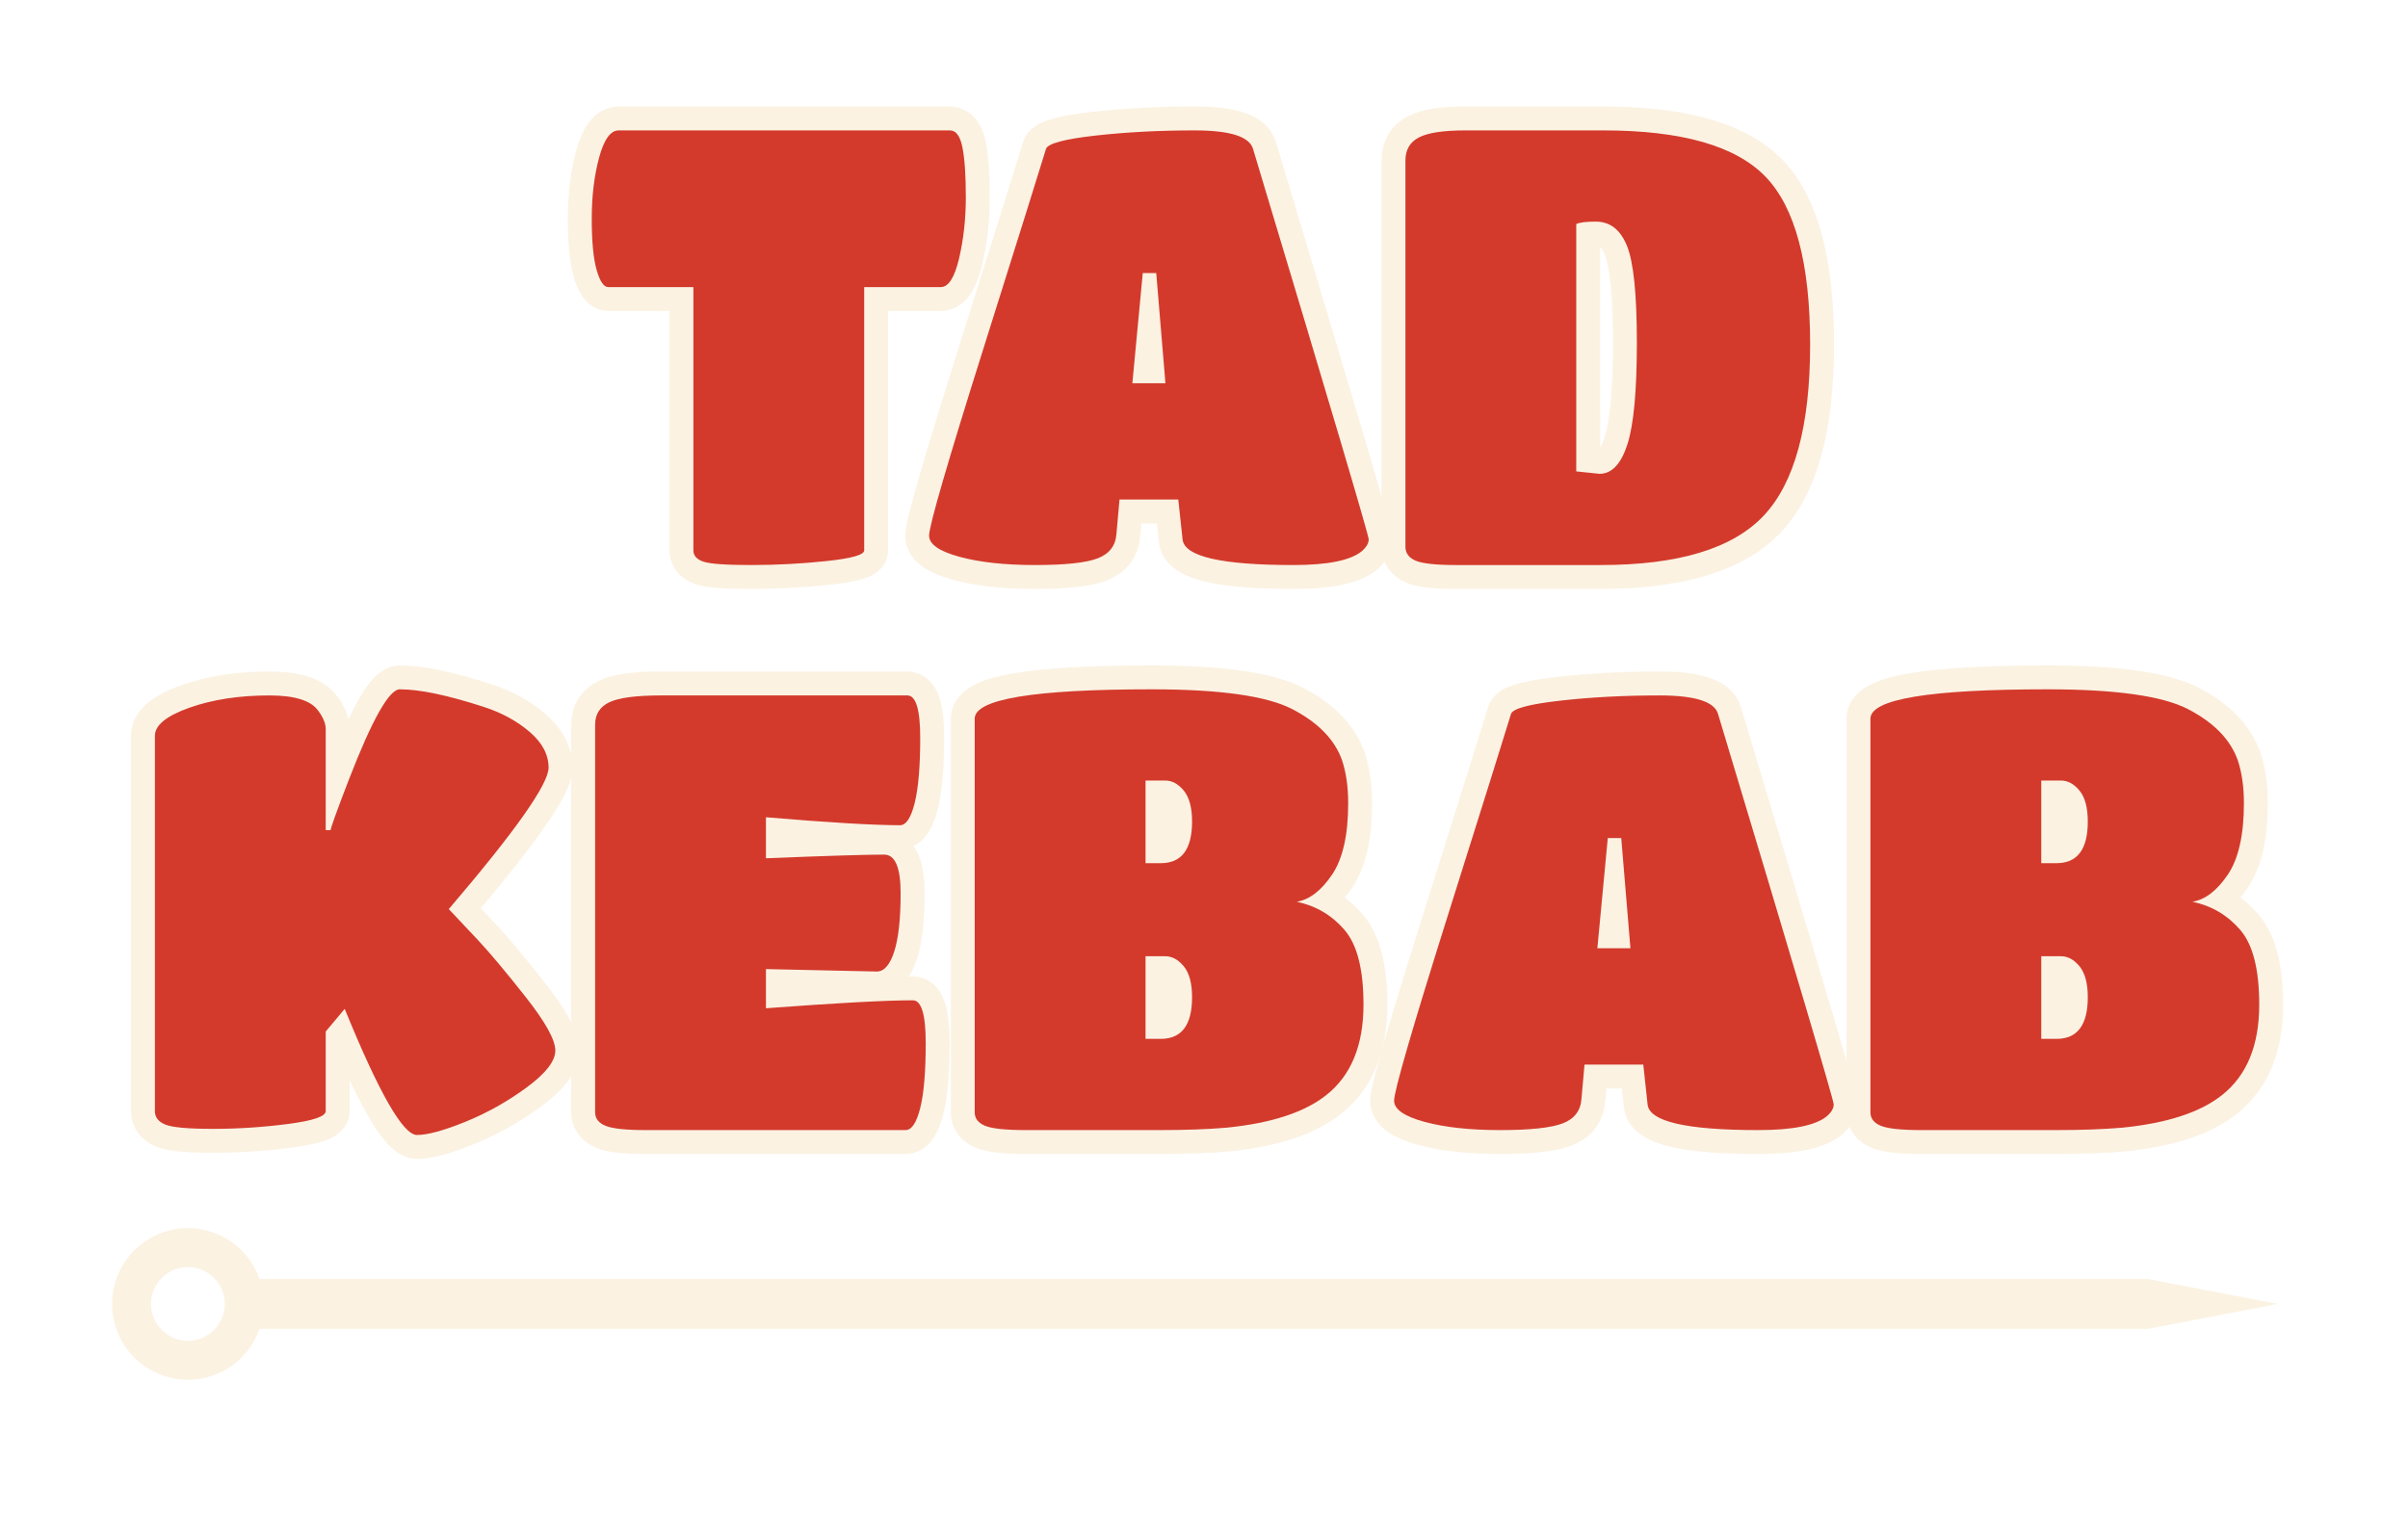
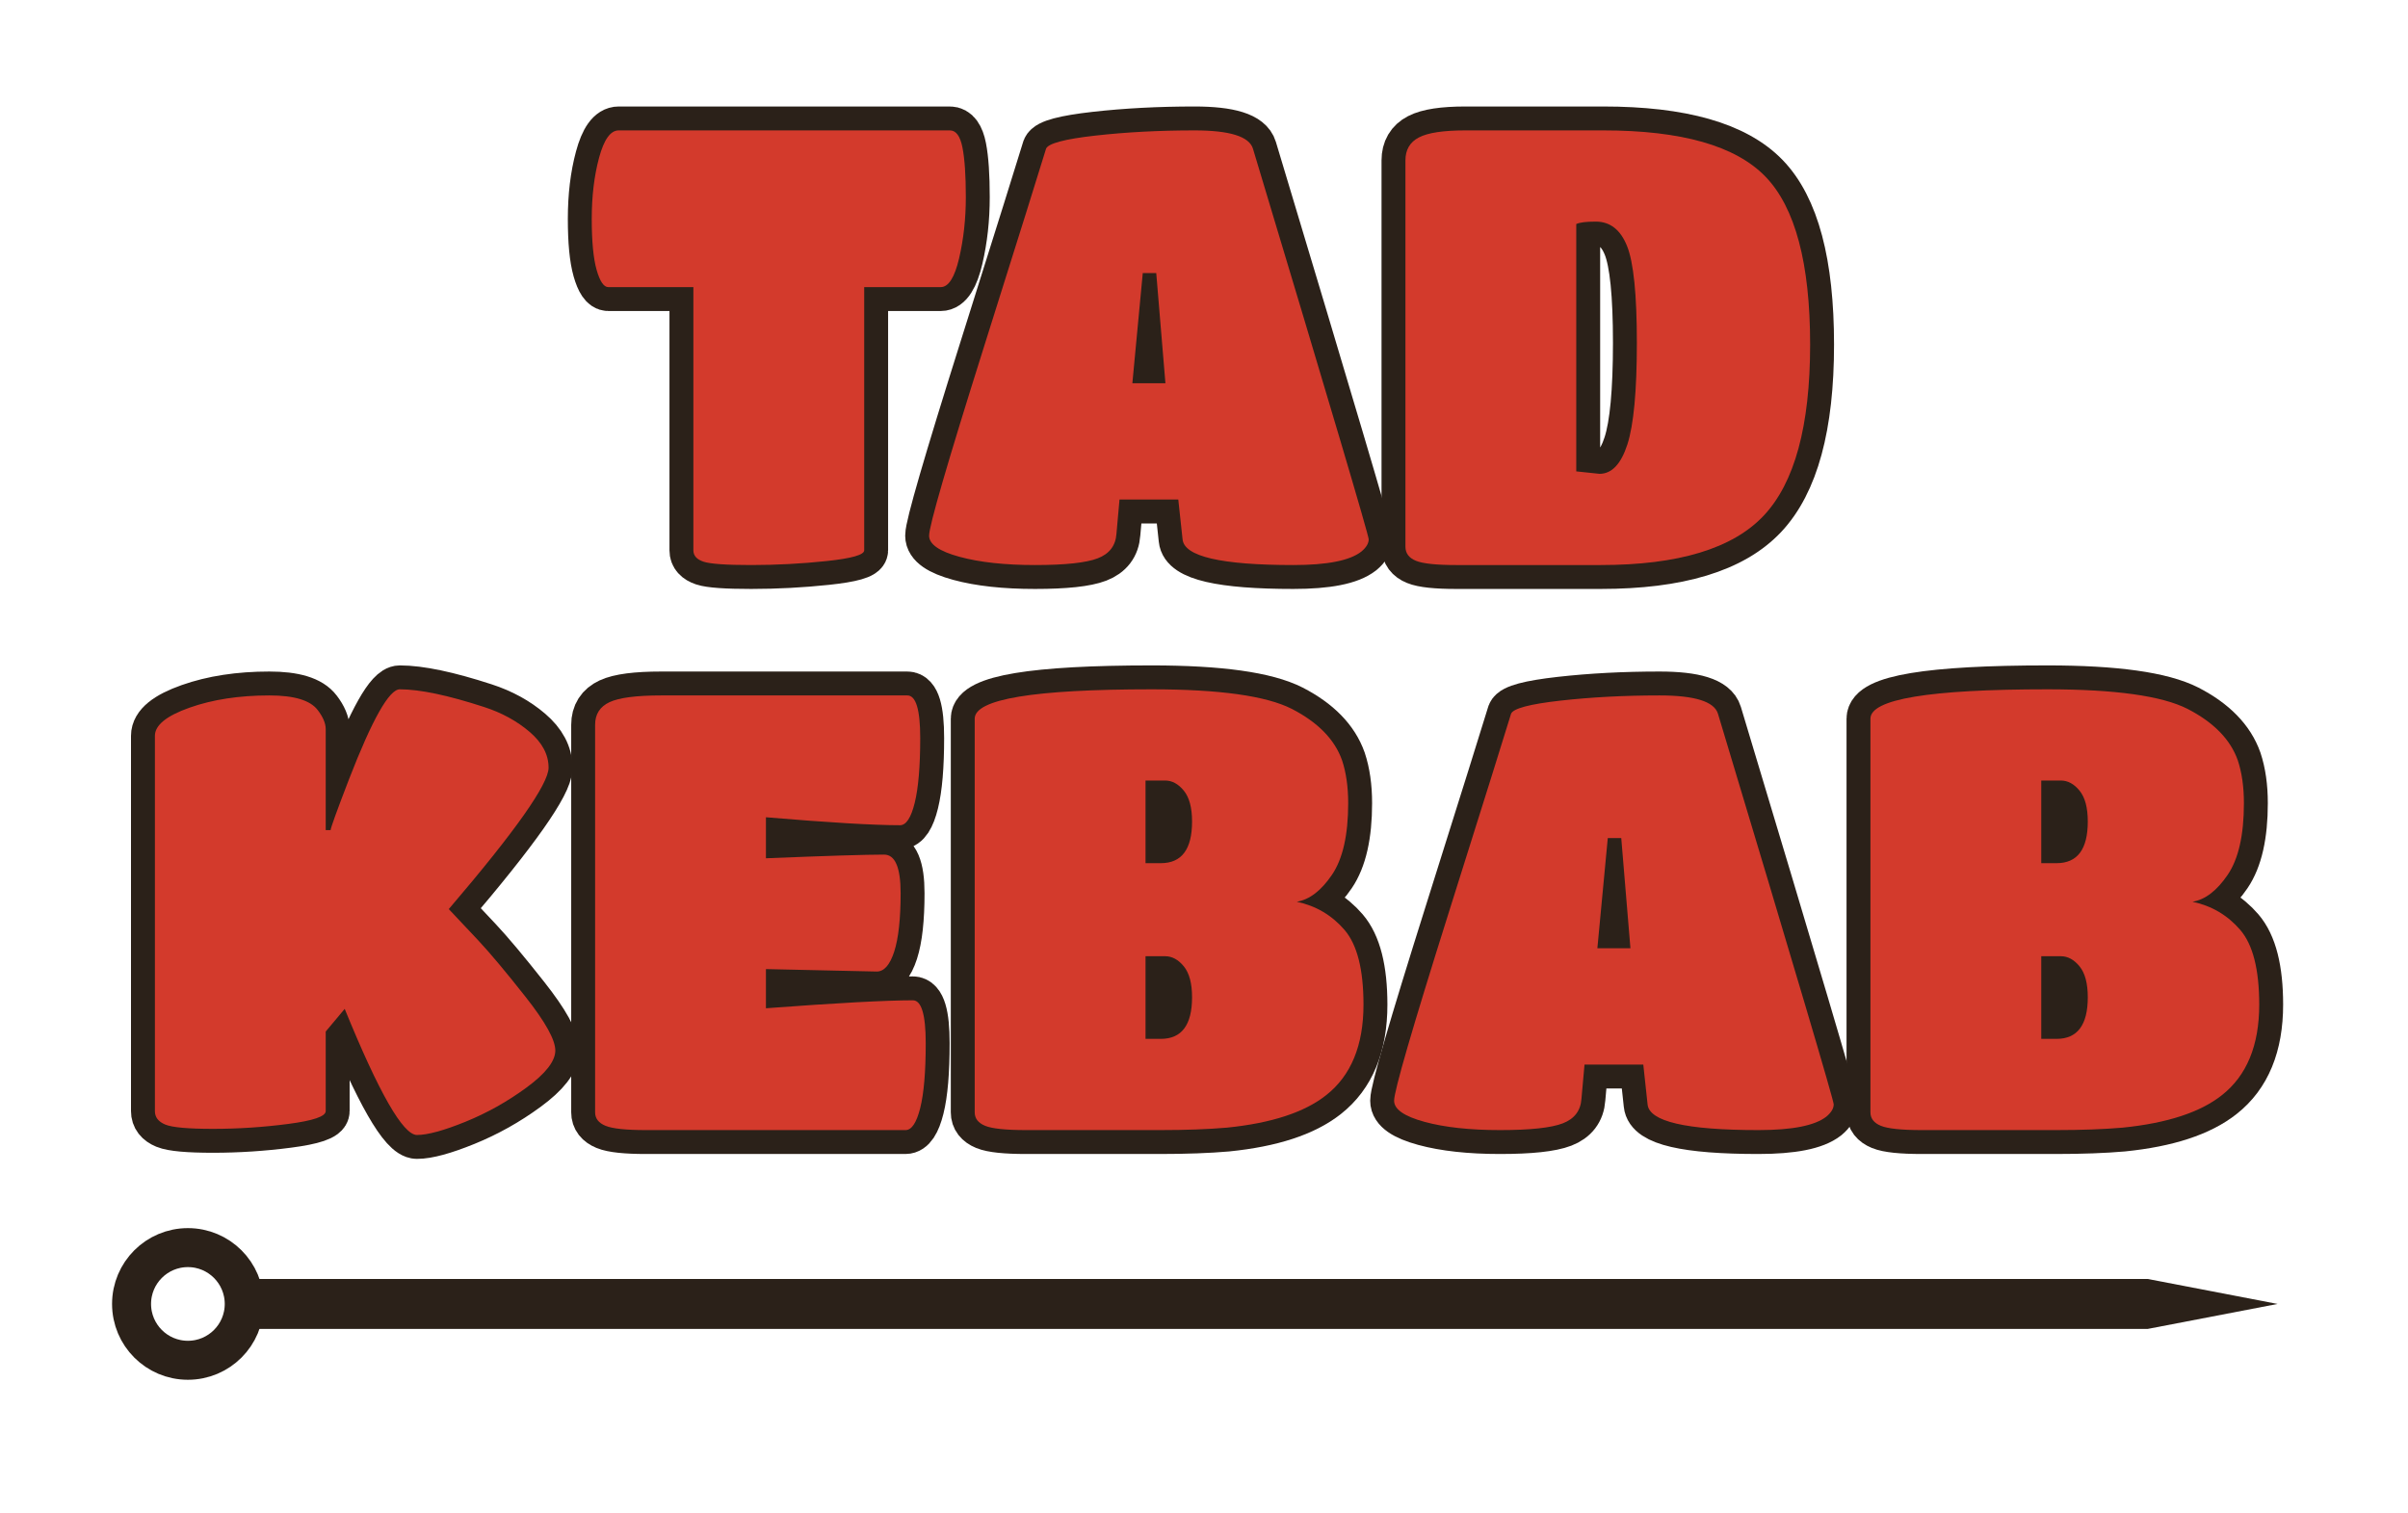
<svg xmlns="http://www.w3.org/2000/svg" viewBox="0 0 629.28 395.33" width="629.28" height="395.33" role="img" aria-label="Tad Kebab">
  <g transform="translate(34.08,147.68) scale(0.16)">
-     <g stroke="#FBF2E2" stroke-width="78.1" stroke-linejoin="round" fill="#FBF2E2">
+     <g stroke="#2B2119" stroke-width="78.1" stroke-linejoin="round" fill="#2B2119">
      <g transform="translate(733.5,0)">
        <path transform="translate(0,0) scale(1,-1)" d="M186 24V454H47Q36 454 28 482Q20 510 20 565.5Q20 621 32 665.5Q44 710 64 710H605Q620 710 625.5 682Q631 654 631 601Q631 548 620 501Q609 454 590 454H465V24Q465 13 403.5 6.5Q342 0 280.5 0Q219 0 202.5 5.5Q186 11 186 24Z" />
        <path transform="translate(561,0) scale(1,-1)" d="M10 48Q10 72 99 354.5Q188 637 201 680Q206 693 281.5 701.5Q357 710 443.5 710Q530 710 539 680Q728 52 728 42Q728 32 716 22Q688 0 605 0Q428 0 424 42L417 107H321L316 51Q314 22 285.5 11Q257 0 183 0Q109 0 59.5 13.5Q10 27 10 48ZM396 297 381 477H359L342 297Z" />
        <path transform="translate(1309,0) scale(1,-1)" d="M359 0H123Q74 0 57 7Q40 14 40 30V661Q40 687 62 698.5Q84 710 138 710H363Q555 710 628 634.5Q701 559 701 360Q701 161 625 80.5Q549 0 359 0ZM351 561Q327 561 319 557V153L357 149Q387 149 402.5 197Q418 245 418 363Q418 481 402 521Q386 561 351 561Z" />
      </g>
      <g transform="translate(0,923)">
        <path transform="translate(0,0) scale(1,-1)" d="M40 31V644Q40 670 96.5 690Q153 710 227 710Q288 710 306 686Q319 669 319 655V490H327Q327 495 357 573Q414 720 440 720Q489 720 578 691Q621 677 652 650.5Q683 624 683 592Q683 572 642.5 514.5Q602 457 520 361Q539 341 568 310Q597 279 645.5 217.5Q694 156 694 130Q694 104 647 69.5Q600 35 547 13.5Q494 -8 468 -8Q451 -8 421.5 43.5Q392 95 350 198L319 161V31Q319 18 257.5 10Q196 2 135 2Q74 2 57 9Q40 16 40 31Z" />
        <path transform="translate(719,0) scale(1,-1)" d="M547 0H123Q74 0 57 7Q40 14 40 29V662Q40 688 63.5 699Q87 710 148 710H550Q571 710 571 640.5Q571 571 562 534.5Q553 498 538 498Q473 498 319 511V444Q467 450 512 450Q539 450 539 387Q539 324 528.5 291.5Q518 259 500 259L319 263V199Q493 212 559 212Q580 212 580 142Q580 72 571 36Q562 0 547 0Z" />
        <path transform="translate(1339,0) scale(1,-1)" d="M343 0H124Q74 0 57 7Q40 14 40 29V672Q40 720 329 720Q495 720 558 688Q622 655 640 604Q650 574 650 534Q650 456 623.5 417Q597 378 566 373Q613 363 644 327Q675 291 675 205Q675 105 614 57Q561 15 452 4Q406 0 343 0ZM344 436Q395 436 395 504Q395 538 381.5 554.5Q368 571 351 571H319V436ZM319 149H344Q395 149 395 217Q395 251 381.5 267.5Q368 284 351 284H319Z" />
        <path transform="translate(2054,0) scale(1,-1)" d="M10 48Q10 72 99 354.5Q188 637 201 680Q206 693 281.5 701.5Q357 710 443.5 710Q530 710 539 680Q728 52 728 42Q728 32 716 22Q688 0 605 0Q428 0 424 42L417 107H321L316 51Q314 22 285.5 11Q257 0 183 0Q109 0 59.5 13.5Q10 27 10 48ZM396 297 381 477H359L342 297Z" />
        <path transform="translate(2802,0) scale(1,-1)" d="M343 0H124Q74 0 57 7Q40 14 40 29V672Q40 720 329 720Q495 720 558 688Q622 655 640 604Q650 574 650 534Q650 456 623.5 417Q597 378 566 373Q613 363 644 327Q675 291 675 205Q675 105 614 57Q561 15 452 4Q406 0 343 0ZM344 436Q395 436 395 504Q395 538 381.5 554.5Q368 571 351 571H319V436ZM319 149H344Q395 149 395 217Q395 251 381.5 267.5Q368 284 351 284H319Z" />
      </g>
    </g>
    <g fill="#D33A2C">
      <g transform="translate(733.5,0)">
        <path transform="translate(0,0) scale(1,-1)" d="M186 24V454H47Q36 454 28 482Q20 510 20 565.5Q20 621 32 665.5Q44 710 64 710H605Q620 710 625.5 682Q631 654 631 601Q631 548 620 501Q609 454 590 454H465V24Q465 13 403.5 6.5Q342 0 280.5 0Q219 0 202.5 5.5Q186 11 186 24Z" />
        <path transform="translate(561,0) scale(1,-1)" d="M10 48Q10 72 99 354.5Q188 637 201 680Q206 693 281.5 701.5Q357 710 443.5 710Q530 710 539 680Q728 52 728 42Q728 32 716 22Q688 0 605 0Q428 0 424 42L417 107H321L316 51Q314 22 285.5 11Q257 0 183 0Q109 0 59.5 13.5Q10 27 10 48ZM396 297 381 477H359L342 297Z" />
        <path transform="translate(1309,0) scale(1,-1)" d="M359 0H123Q74 0 57 7Q40 14 40 30V661Q40 687 62 698.5Q84 710 138 710H363Q555 710 628 634.5Q701 559 701 360Q701 161 625 80.5Q549 0 359 0ZM351 561Q327 561 319 557V153L357 149Q387 149 402.5 197Q418 245 418 363Q418 481 402 521Q386 561 351 561Z" />
      </g>
      <g transform="translate(0,923)">
        <path transform="translate(0,0) scale(1,-1)" d="M40 31V644Q40 670 96.5 690Q153 710 227 710Q288 710 306 686Q319 669 319 655V490H327Q327 495 357 573Q414 720 440 720Q489 720 578 691Q621 677 652 650.5Q683 624 683 592Q683 572 642.5 514.5Q602 457 520 361Q539 341 568 310Q597 279 645.5 217.5Q694 156 694 130Q694 104 647 69.5Q600 35 547 13.5Q494 -8 468 -8Q451 -8 421.5 43.5Q392 95 350 198L319 161V31Q319 18 257.5 10Q196 2 135 2Q74 2 57 9Q40 16 40 31Z" />
        <path transform="translate(719,0) scale(1,-1)" d="M547 0H123Q74 0 57 7Q40 14 40 29V662Q40 688 63.5 699Q87 710 148 710H550Q571 710 571 640.5Q571 571 562 534.5Q553 498 538 498Q473 498 319 511V444Q467 450 512 450Q539 450 539 387Q539 324 528.5 291.5Q518 259 500 259L319 263V199Q493 212 559 212Q580 212 580 142Q580 72 571 36Q562 0 547 0Z" />
        <path transform="translate(1339,0) scale(1,-1)" d="M343 0H124Q74 0 57 7Q40 14 40 29V672Q40 720 329 720Q495 720 558 688Q622 655 640 604Q650 574 650 534Q650 456 623.5 417Q597 378 566 373Q613 363 644 327Q675 291 675 205Q675 105 614 57Q561 15 452 4Q406 0 343 0ZM344 436Q395 436 395 504Q395 538 381.5 554.5Q368 571 351 571H319V436ZM319 149H344Q395 149 395 217Q395 251 381.5 267.5Q368 284 351 284H319Z" />
        <path transform="translate(2054,0) scale(1,-1)" d="M10 48Q10 72 99 354.5Q188 637 201 680Q206 693 281.5 701.5Q357 710 443.5 710Q530 710 539 680Q728 52 728 42Q728 32 716 22Q688 0 605 0Q428 0 424 42L417 107H321L316 51Q314 22 285.5 11Q257 0 183 0Q109 0 59.5 13.5Q10 27 10 48ZM396 297 381 477H359L342 297Z" />
        <path transform="translate(2802,0) scale(1,-1)" d="M343 0H124Q74 0 57 7Q40 14 40 29V672Q40 720 329 720Q495 720 558 688Q622 655 640 604Q650 574 650 534Q650 456 623.5 417Q597 378 566 373Q613 363 644 327Q675 291 675 205Q675 105 614 57Q561 15 452 4Q406 0 343 0ZM344 436Q395 436 395 504Q395 538 381.5 554.5Q368 571 351 571H319V436ZM319 149H344Q395 149 395 217Q395 251 381.5 267.5Q368 284 351 284H319Z" />
      </g>
    </g>
-     <path d="M187.79,1166.17 H3294.71 L3507,1207 L3294.71,1247.83 H187.79 Z" fill="#FBF2E2" />
-     <circle cx="93.9" cy="1207" r="92.02" fill="none" stroke="#FBF2E2" stroke-width="63.69" />
+     <path d="M187.79,1166.17 H3294.71 L3507,1207 L3294.71,1247.83 H187.79 Z" fill="#2B2119" />
+     <circle cx="93.9" cy="1207" r="92.02" fill="none" stroke="#2B2119" stroke-width="63.69" />
  </g>
</svg>
